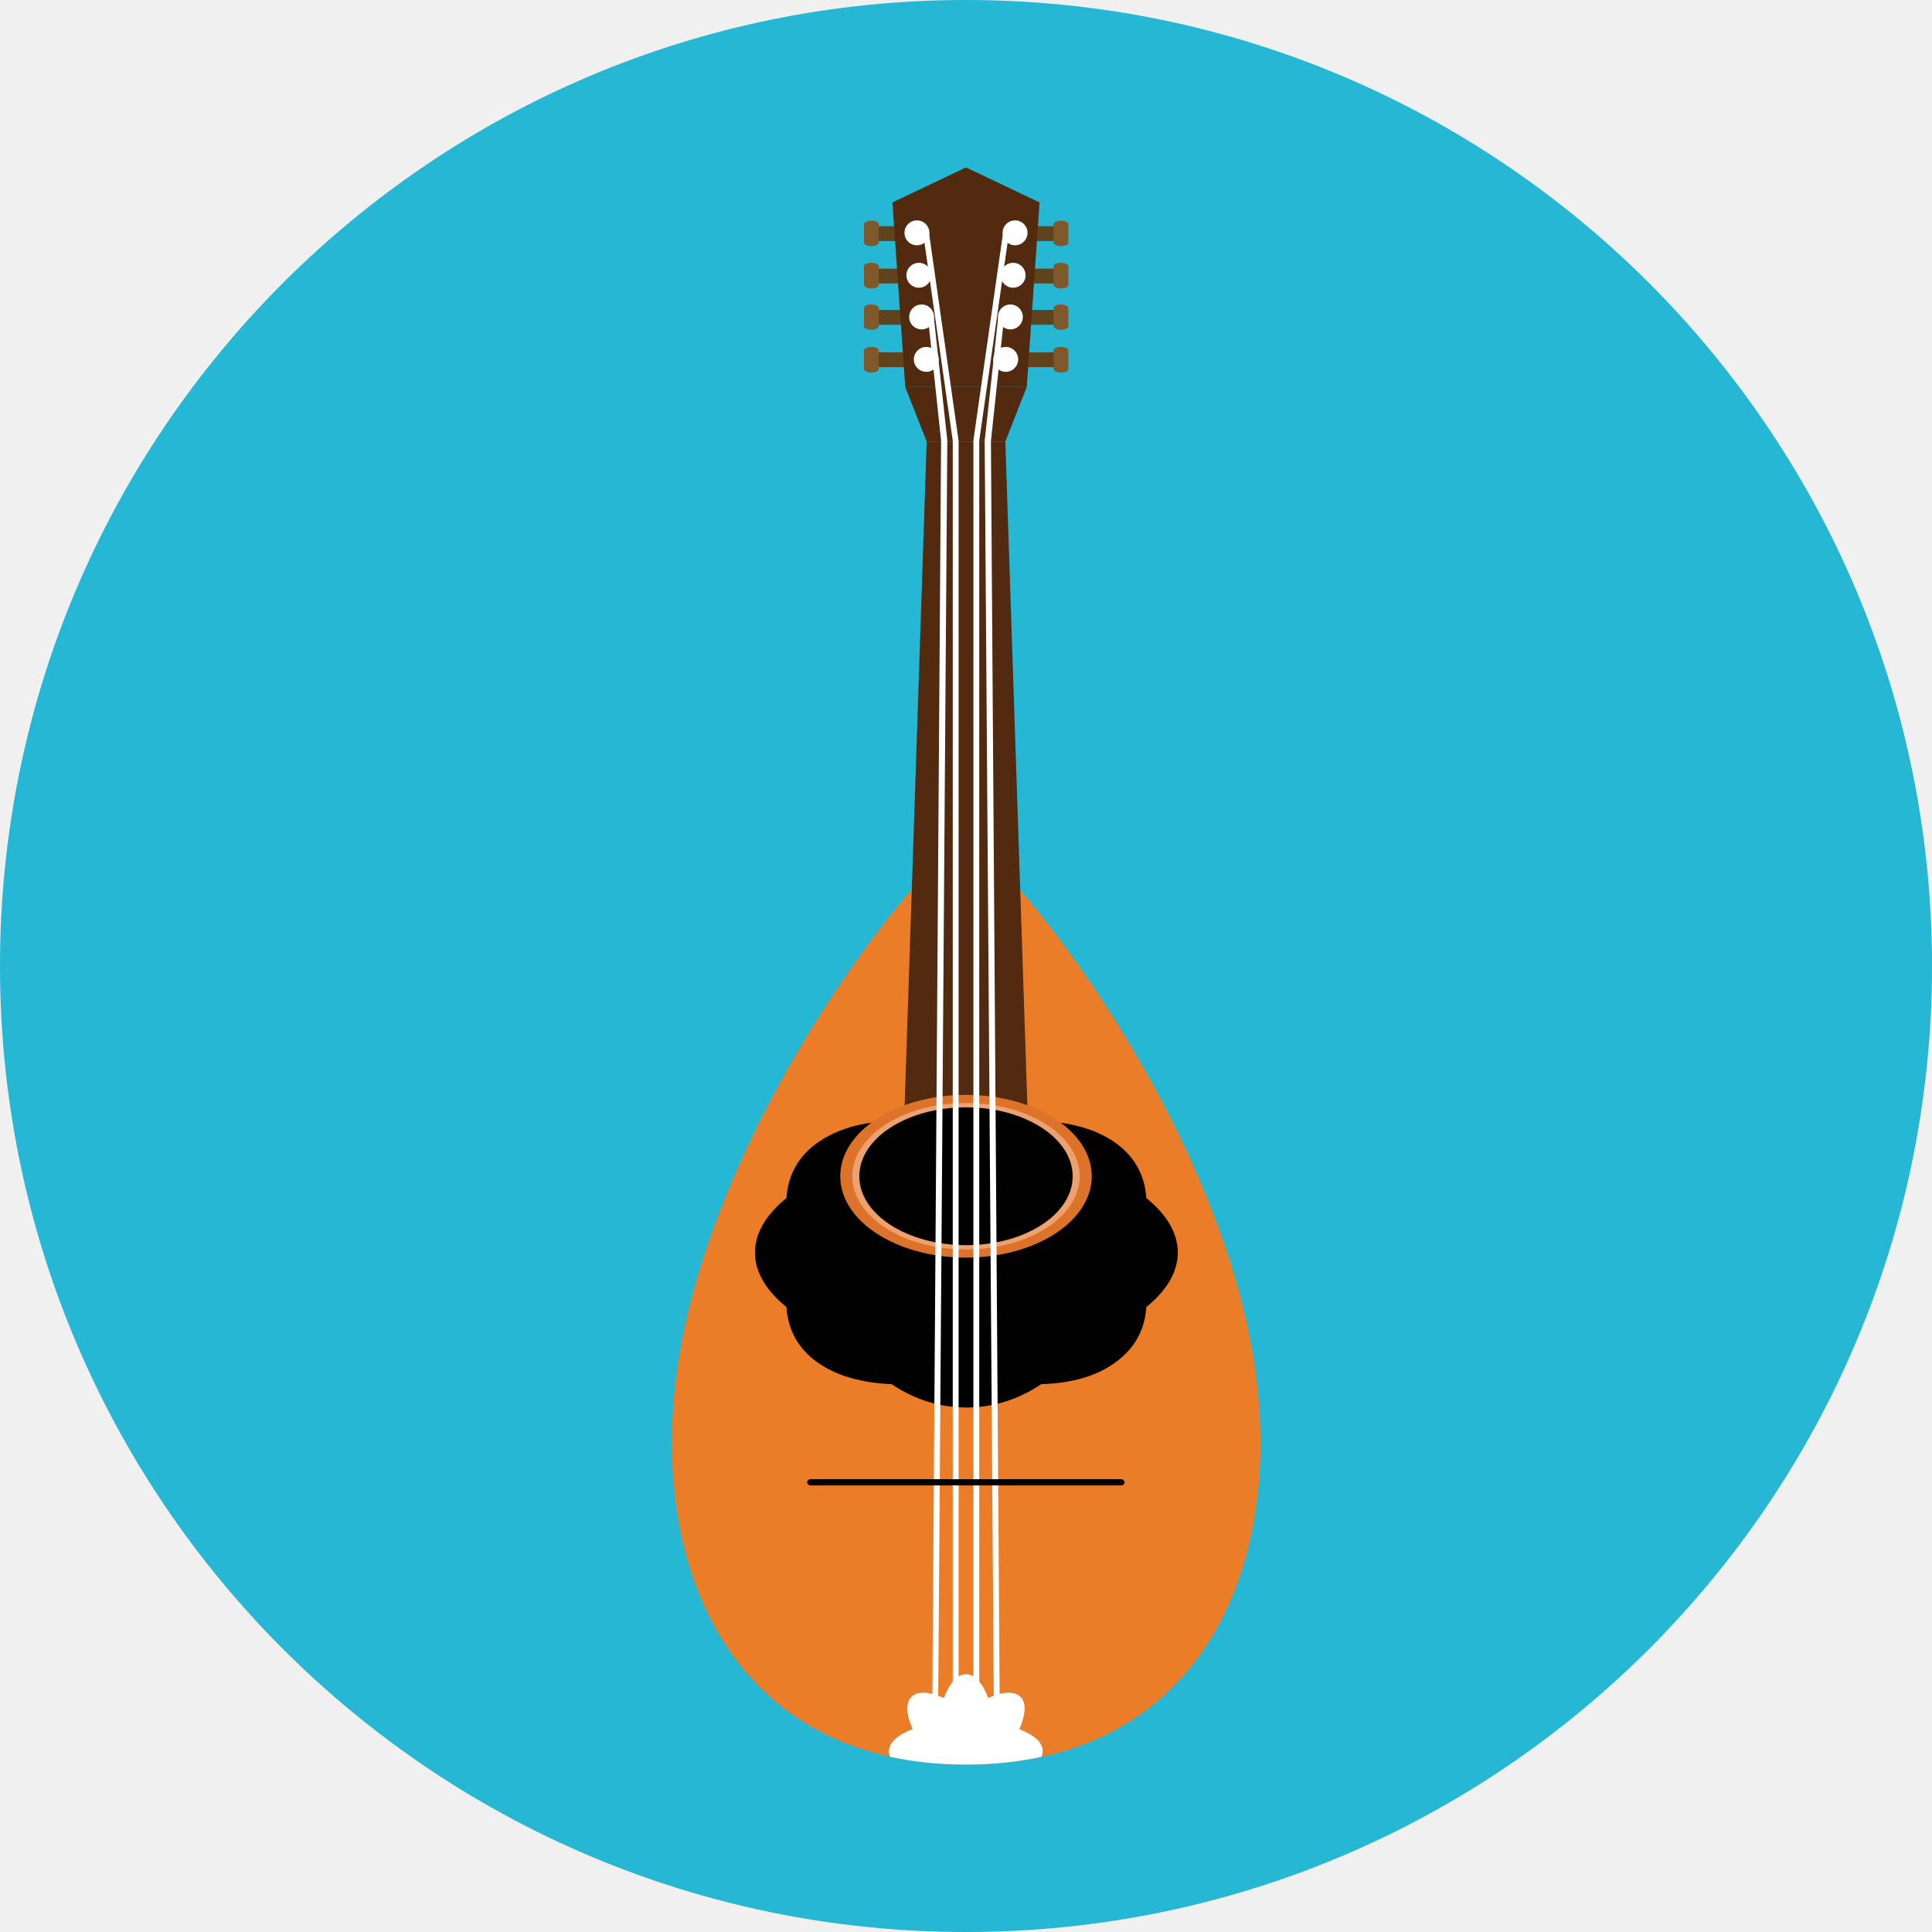
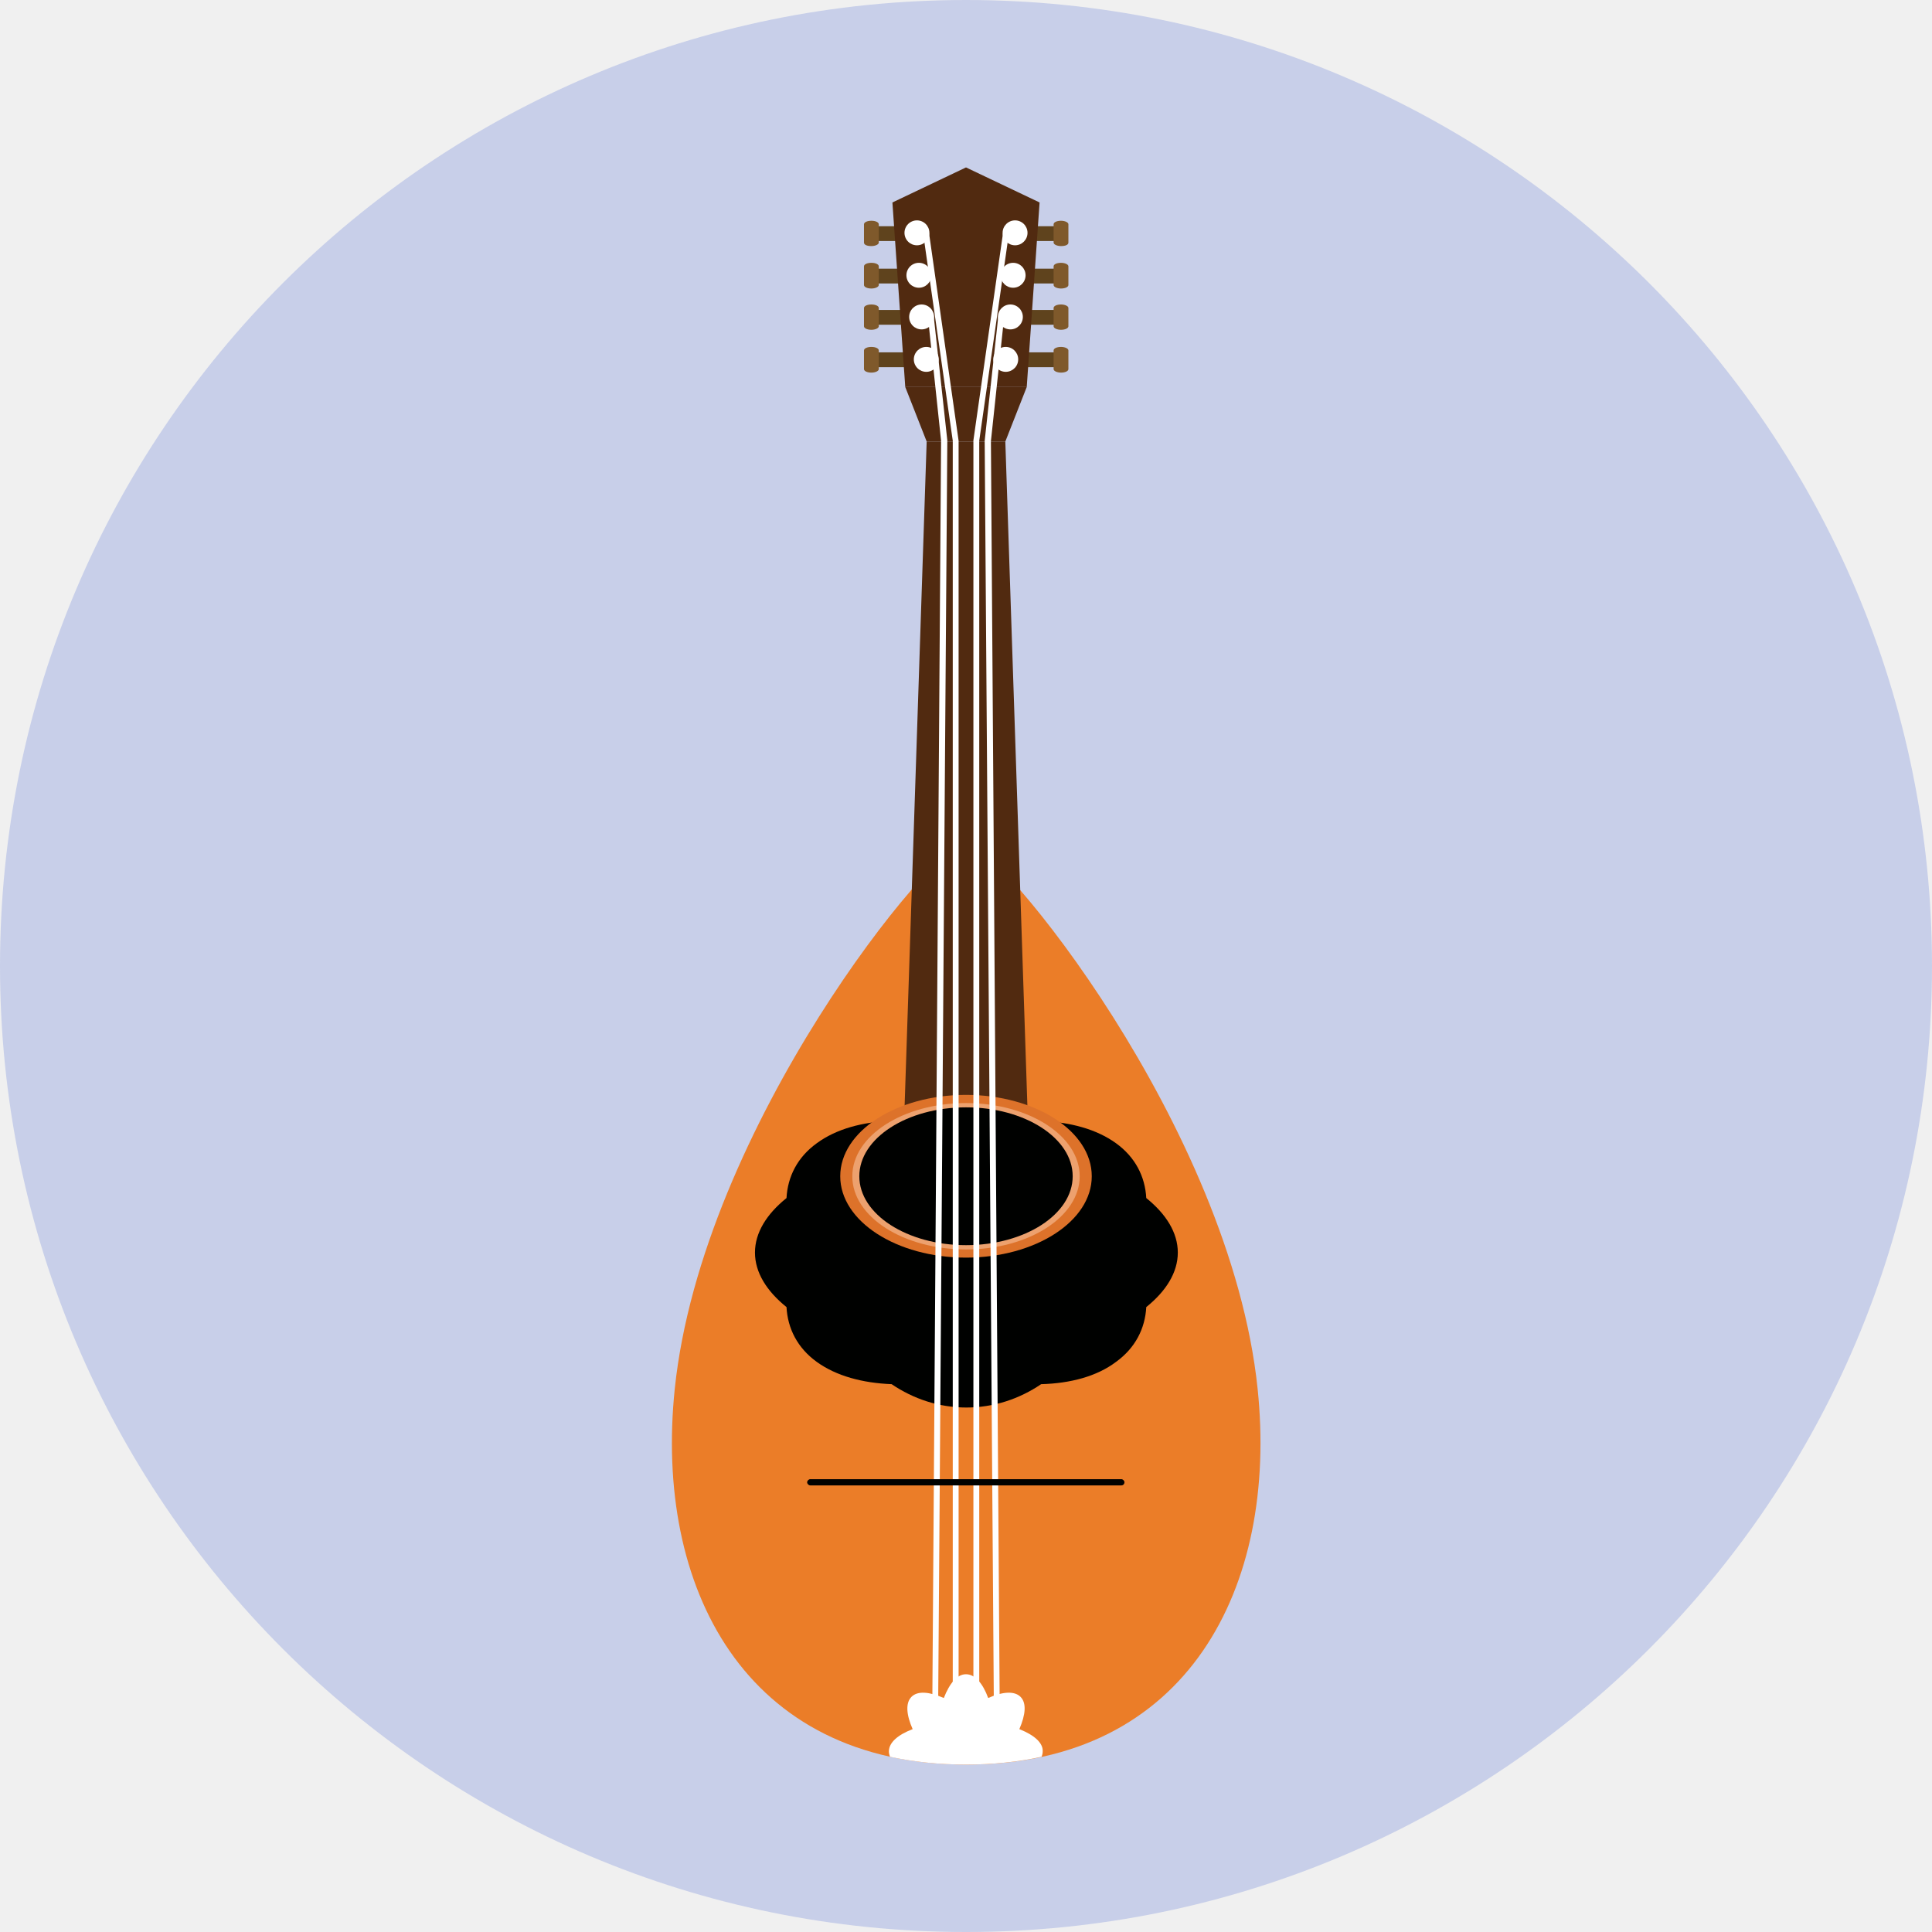
<svg xmlns="http://www.w3.org/2000/svg" version="1.1" id="Layer_1" x="0px" y="0px" viewBox="0 0 496.2 496.2" style="enable-background:new 0 0 496.2 496.2;" xml:space="preserve">
-   <path style="fill:#25B7D3;" d="M496.2,248.1C496.2,111.1,385.1,0,248.1,0S0,111.1,0,248.1s111.1,248.1,248.1,248.1  S496.2,385.1,496.2,248.1z" />
-   <path style="fill:#EB7D28;" d="M323,356.7c-7-67.5-67.1-140.5-75-140.5s-67.7,73.1-74.7,140.5c-5.3,51,18,96.5,74.9,96.5  C305,453.2,328.3,407.7,323,356.7z" />
-   <path style="fill:#000100;" d="M302.5,321.7c0-5.1-3-9.9-8.1-14c-0.3-5.5-2.8-10.5-7.8-14.1s-11.7-5.4-19.2-5.7  c-5.6-3.8-12.2-6-19.2-6s-13.6,2.2-19.2,6c-7.5,0.2-14.3,2.1-19.2,5.7c-5,3.6-7.5,8.6-7.8,14.1c-5.1,4.1-8.1,8.9-8.1,14  s3,9.9,8.1,14c0.3,5.5,2.8,10.5,7.8,14.1s11.7,5.4,19.2,5.7c5.6,3.8,12.2,6,19.2,6s13.6-2.2,19.2-6c7.5-0.2,14.3-2,19.2-5.7  c5-3.6,7.5-8.6,7.8-14.1C299.5,331.6,302.5,326.8,302.5,321.7z" />
-   <polygon style="fill:#512A10;" points="263.9,285 232.3,285 238,113.4 258.2,113.4 " />
-   <ellipse style="fill:#DD722A;" cx="248.1" cy="302.1" rx="32.3" ry="20.9" />
-   <ellipse style="fill:#EDA16E;" cx="248.1" cy="302.1" rx="29.2" ry="18.8" />
-   <ellipse style="fill:#000100;" cx="248.1" cy="302.1" rx="27.4" ry="17.7" />
-   <path style="fill:#5F431D;" d="M271.5,79.6h-6.9c-1,0-1.9,0.8-1.9,1.9s0.8,1.9,1.9,1.9h6.9c1,0,1.9-0.8,1.9-1.9  C273.3,80.4,272.5,79.6,271.5,79.6z" />
-   <path style="fill:#7F592B;" d="M272.5,84.7c-1,0-1.9-0.4-1.9-0.9v-4.7c0-0.5,0.8-0.9,1.9-0.9l0,0c1,0,1.9,0.4,1.9,0.9v4.7  C274.4,84.3,273.6,84.7,272.5,84.7L272.5,84.7z" />
+   <style type="text/css">
+ 	.st0{fill:#C8CFE9;}
+ 	.st1{fill:#EB7D28;}
+ 	.st2{fill:#000100;}
+ 	.st3{fill:#512A10;}
+ 	.st4{fill:#DD722A;}
+ 	.st5{fill:#EDA16E;}
+ 	.st6{fill:#5F431D;}
+ 	.st7{fill:#7F592B;}
+ 	.st8{fill:#FFFFFF;}
+ </style>
+   <path class="st0" d="M496.2,248.1C496.2,111.1,385.1,0,248.1,0S0,111.1,0,248.1s111.1,248.1,248.1,248.1S496.2,385.1,496.2,248.1z" />
+   <path class="st1" d="M323,356.7c-7-67.5-67.1-140.5-75-140.5s-67.7,73.1-74.7,140.5c-5.3,51,18,96.5,74.9,96.5  C305,453.2,328.3,407.7,323,356.7z" />
+   <path class="st2" d="M302.5,321.7c0-5.1-3-9.9-8.1-14c-0.3-5.5-2.8-10.5-7.8-14.1s-11.7-5.4-19.2-5.7c-5.6-3.8-12.2-6-19.2-6  s-13.6,2.2-19.2,6c-7.5,0.2-14.3,2.1-19.2,5.7c-5,3.6-7.5,8.6-7.8,14.1c-5.1,4.1-8.1,8.9-8.1,14s3,9.9,8.1,14  c0.3,5.5,2.8,10.5,7.8,14.1s11.7,5.4,19.2,5.7c5.6,3.8,12.2,6,19.2,6s13.6-2.2,19.2-6c7.5-0.2,14.3-2,19.2-5.7  c5-3.6,7.5-8.6,7.8-14.1C299.5,331.6,302.5,326.8,302.5,321.7z" />
+   <polygon class="st3" points="263.9,285 232.3,285 238,113.4 258.2,113.4 " />
+   <ellipse class="st4" cx="248.1" cy="302.1" rx="32.3" ry="20.9" />
+   <ellipse class="st5" cx="248.1" cy="302.1" rx="29.2" ry="18.8" />
+   <ellipse class="st2" cx="248.1" cy="302.1" rx="27.4" ry="17.7" />
+   <path class="st6" d="M271.5,79.6h-6.9c-1,0-1.9,0.8-1.9,1.9s0.8,1.9,1.9,1.9h6.9c1,0,1.9-0.8,1.9-1.9  C273.3,80.4,272.5,79.6,271.5,79.6z" />
+   <path class="st7" d="M272.5,84.7c-1,0-1.9-0.4-1.9-0.9v-4.7c0-0.5,0.8-0.9,1.9-0.9l0,0c1,0,1.9,0.4,1.9,0.9v4.7  C274.4,84.3,273.6,84.7,272.5,84.7L272.5,84.7z" />
  <g>
-     <path style="fill:#5F431D;" d="M273.3,60c0-1.1-0.8-1.9-1.9-1.9h-15.8c-1,0-1.9,0.8-1.9,1.9s0.8,1.9,1.9,1.9h15.8   C272.5,61.9,273.3,61,273.3,60z" />
-     <path style="fill:#5F431D;" d="M271.5,69h-11c-1,0-1.9,0.8-1.9,1.9c0,1,0.8,1.9,1.9,1.9h11c1,0,1.9-0.8,1.9-1.9   C273.3,69.8,272.5,69,271.5,69z" />
+     <path class="st6" d="M273.3,60c0-1.1-0.8-1.9-1.9-1.9h-15.8c-1,0-1.9,0.8-1.9,1.9s0.8,1.9,1.9,1.9h15.8   C272.5,61.9,273.3,61,273.3,60z" />
+     <path class="st6" d="M271.5,69h-11c-1,0-1.9,0.8-1.9,1.9c0,1,0.8,1.9,1.9,1.9h11c1,0,1.9-0.8,1.9-1.9C273.3,69.8,272.5,69,271.5,69   z" />
  </g>
  <g>
-     <path style="fill:#7F592B;" d="M272.5,63.2c-1,0-1.9-0.4-1.9-0.9v-4.7c0-0.5,0.8-0.9,1.9-0.9l0,0c1,0,1.9,0.4,1.9,0.9v4.7   C274.4,62.9,273.6,63.2,272.5,63.2L272.5,63.2z" />
-     <path style="fill:#7F592B;" d="M272.5,74.1c-1,0-1.9-0.4-1.9-0.9v-4.8c0-0.5,0.8-0.9,1.9-0.9l0,0c1,0,1.9,0.4,1.9,0.9v4.8   C274.4,73.7,273.6,74.1,272.5,74.1L272.5,74.1z" />
+     <path class="st7" d="M272.5,63.2c-1,0-1.9-0.4-1.9-0.9v-4.7c0-0.5,0.8-0.9,1.9-0.9l0,0c1,0,1.9,0.4,1.9,0.9v4.7   C274.4,62.9,273.6,63.2,272.5,63.2L272.5,63.2z" />
+     <path class="st7" d="M272.5,74.1c-1,0-1.9-0.4-1.9-0.9v-4.8c0-0.5,0.8-0.9,1.9-0.9l0,0c1,0,1.9,0.4,1.9,0.9v4.8   C274.4,73.7,273.6,74.1,272.5,74.1L272.5,74.1z" />
  </g>
-   <path style="fill:#5F431D;" d="M273.3,92.4c0-1.1-0.8-1.9-1.9-1.9h-11c-1,0-1.9,0.8-1.9,1.9s0.8,1.9,1.9,1.9h11  C272.5,94.3,273.3,93.5,273.3,92.4" />
-   <path style="fill:#7F592B;" d="M272.5,95.7c-1,0-1.9-0.4-1.9-0.9V90c0-0.5,0.8-0.9,1.9-0.9l0,0c1,0,1.9,0.4,1.9,0.9v4.8  C274.4,95.3,273.6,95.7,272.5,95.7L272.5,95.7z" />
-   <path style="fill:#5F431D;" d="M224.9,79.6h6.9c1,0,1.9,0.8,1.9,1.9s-0.8,1.9-1.9,1.9h-6.9c-1,0-1.9-0.8-1.9-1.9  C223,80.4,223.8,79.6,224.9,79.6z" />
-   <path style="fill:#7F592B;" d="M223.8,84.7c1,0,1.9-0.4,1.9-0.9v-4.7c0-0.5-0.8-0.9-1.9-0.9l0,0c-1.1,0-1.9,0.4-1.9,0.9v4.7  C221.9,84.3,222.7,84.7,223.8,84.7L223.8,84.7z" />
+   <path class="st6" d="M273.3,92.4c0-1.1-0.8-1.9-1.9-1.9h-11c-1,0-1.9,0.8-1.9,1.9s0.8,1.9,1.9,1.9h11  C272.5,94.3,273.3,93.5,273.3,92.4" />
+   <path class="st7" d="M272.5,95.7c-1,0-1.9-0.4-1.9-0.9V90c0-0.5,0.8-0.9,1.9-0.9l0,0c1,0,1.9,0.4,1.9,0.9v4.8  C274.4,95.3,273.6,95.7,272.5,95.7L272.5,95.7z" />
+   <path class="st6" d="M224.9,79.6h6.9c1,0,1.9,0.8,1.9,1.9s-0.8,1.9-1.9,1.9h-6.9c-1,0-1.9-0.8-1.9-1.9S223.8,79.6,224.9,79.6z" />
+   <path class="st7" d="M223.8,84.7c1,0,1.9-0.4,1.9-0.9v-4.7c0-0.5-0.8-0.9-1.9-0.9l0,0c-1.1,0-1.9,0.4-1.9,0.9v4.7  C221.9,84.3,222.7,84.7,223.8,84.7L223.8,84.7z" />
  <g>
-     <path style="fill:#5F431D;" d="M223,60c0-1.1,0.8-1.9,1.9-1.9h15.8c1,0,1.9,0.8,1.9,1.9s-0.8,1.9-1.9,1.9h-15.8   C223.8,61.9,223,61,223,60z" />
-     <path style="fill:#5F431D;" d="M224.9,69h11c1,0,1.9,0.8,1.9,1.9c0,1-0.8,1.9-1.9,1.9h-11c-1,0-1.9-0.8-1.9-1.9   C223,69.8,223.8,69,224.9,69z" />
+     <path class="st6" d="M223,60c0-1.1,0.8-1.9,1.9-1.9h15.8c1,0,1.9,0.8,1.9,1.9s-0.8,1.9-1.9,1.9h-15.8C223.8,61.9,223,61,223,60z" />
+     <path class="st6" d="M224.9,69h11c1,0,1.9,0.8,1.9,1.9c0,1-0.8,1.9-1.9,1.9h-11c-1,0-1.9-0.8-1.9-1.9S223.8,69,224.9,69z" />
  </g>
  <g>
-     <path style="fill:#7F592B;" d="M223.8,63.2c1,0,1.9-0.4,1.9-0.9v-4.7c0-0.5-0.8-0.9-1.9-0.9l0,0c-1.1,0-1.9,0.4-1.9,0.9v4.7   C221.9,62.9,222.7,63.2,223.8,63.2L223.8,63.2z" />
-     <path style="fill:#7F592B;" d="M223.8,74.1c1,0,1.9-0.4,1.9-0.9v-4.8c0-0.5-0.8-0.9-1.9-0.9l0,0c-1.1,0-1.9,0.4-1.9,0.9v4.8   C221.9,73.7,222.7,74.1,223.8,74.1L223.8,74.1z" />
+     <path class="st7" d="M223.8,63.2c1,0,1.9-0.4,1.9-0.9v-4.7c0-0.5-0.8-0.9-1.9-0.9l0,0c-1.1,0-1.9,0.4-1.9,0.9v4.7   C221.9,62.9,222.7,63.2,223.8,63.2L223.8,63.2z" />
+     <path class="st7" d="M223.8,74.1c1,0,1.9-0.4,1.9-0.9v-4.8c0-0.5-0.8-0.9-1.9-0.9l0,0c-1.1,0-1.9,0.4-1.9,0.9v4.8   C221.9,73.7,222.7,74.1,223.8,74.1L223.8,74.1z" />
  </g>
-   <path style="fill:#5F431D;" d="M223,92.4c0-1.1,0.8-1.9,1.9-1.9h11c1,0,1.9,0.8,1.9,1.9s-0.8,1.9-1.9,1.9h-11  C223.8,94.3,223,93.5,223,92.4" />
-   <path style="fill:#7F592B;" d="M223.8,95.7c1,0,1.9-0.4,1.9-0.9V90c0-0.5-0.8-0.9-1.9-0.9l0,0c-1.1,0-1.9,0.4-1.9,0.9v4.8  C221.9,95.3,222.7,95.7,223.8,95.7L223.8,95.7z" />
-   <path style="fill:#FFFFFF;" d="M261.8,444.1c1.6-3.7,1.9-6.7,0.3-8.3c-1.6-1.6-4.7-1.3-8.3,0.3c-1.4-3.8-3.4-6.1-5.7-6.1  s-4.2,2.3-5.7,6.1c-3.7-1.6-6.7-1.9-8.3-0.3s-1.3,4.7,0.3,8.3c-3.7,1.4-6.1,3.4-6.1,5.7c0,0.5,0.1,0.9,0.3,1.4c6,1.3,12.5,2,19.5,2  s13.5-0.7,19.4-2c0.2-0.5,0.3-0.9,0.3-1.4C267.9,447.6,265.6,445.6,261.8,444.1z" />
+   <path class="st6" d="M223,92.4c0-1.1,0.8-1.9,1.9-1.9h11c1,0,1.9,0.8,1.9,1.9s-0.8,1.9-1.9,1.9h-11C223.8,94.3,223,93.5,223,92.4" />
+   <path class="st7" d="M223.8,95.7c1,0,1.9-0.4,1.9-0.9V90c0-0.5-0.8-0.9-1.9-0.9l0,0c-1.1,0-1.9,0.4-1.9,0.9v4.8  C221.9,95.3,222.7,95.7,223.8,95.7L223.8,95.7z" />
+   <path class="st8" d="M261.8,444.1c1.6-3.7,1.9-6.7,0.3-8.3c-1.6-1.6-4.7-1.3-8.3,0.3c-1.4-3.8-3.4-6.1-5.7-6.1s-4.2,2.3-5.7,6.1  c-3.7-1.6-6.7-1.9-8.3-0.3s-1.3,4.7,0.3,8.3c-3.7,1.4-6.1,3.4-6.1,5.7c0,0.5,0.1,0.9,0.3,1.4c6,1.3,12.5,2,19.5,2s13.5-0.7,19.4-2  c0.2-0.5,0.3-0.9,0.3-1.4C267.9,447.6,265.6,445.6,261.8,444.1z" />
  <g>
-     <polygon style="fill:#512A10;" points="263.7,99.4 232.5,99.4 229.2,52 248.1,43 267,52  " />
-     <polygon style="fill:#512A10;" points="258.2,113.4 238,113.4 232.5,99.4 263.7,99.4  " />
+     <polygon class="st3" points="263.7,99.4 232.5,99.4 229.2,52 248.1,43 267,52  " />
+     <polygon class="st3" points="258.2,113.4 238,113.4 232.5,99.4 263.7,99.4  " />
  </g>
  <g>
-     <polygon style="fill:#FFFFFF;" points="240.9,444.5 239.4,444.5 241.7,113.2 238.3,81.2 239.8,81.1 243.3,113.1  " />
-     <polygon style="fill:#FFFFFF;" points="246.2,444.5 244.7,444.5 244.7,113.2 237.1,60 238.6,59.8 246.2,113.2  " />
-     <polygon style="fill:#FFFFFF;" points="251.5,444.5 250,444.5 250,113.1 250,113.1 257.6,59.9 259.1,60.1 251.5,113.2  " />
-     <polygon style="fill:#FFFFFF;" points="255.3,444.5 252.9,113.2 256.4,81.2 257.9,81.4 254.5,113.3 256.8,444.5  " />
+     <polygon class="st8" points="240.9,444.5 239.4,444.5 241.7,113.2 238.3,81.2 239.8,81.1 243.3,113.1  " />
+     <polygon class="st8" points="246.2,444.5 244.7,444.5 244.7,113.2 237.1,60 238.6,59.8 246.2,113.2  " />
+     <polygon class="st8" points="251.5,444.5 250,444.5 250,113.1 250,113.1 257.6,59.9 259.1,60.1 251.5,113.2  " />
+     <polygon class="st8" points="255.3,444.5 252.9,113.2 256.4,81.2 257.9,81.4 254.5,113.3 256.8,444.5  " />
  </g>
-   <path style="fill:#000100;" d="M288,381.5h-79.9c-0.4,0-0.8-0.4-0.8-0.8s0.4-0.8,0.8-0.8H288c0.4,0,0.8,0.4,0.8,0.8  C288.8,381.1,288.5,381.5,288,381.5z" />
+   <path class="st2" d="M288,381.5h-79.9c-0.4,0-0.8-0.4-0.8-0.8s0.4-0.8,0.8-0.8H288c0.4,0,0.8,0.4,0.8,0.8S288.5,381.5,288,381.5z" />
  <g>
-     <circle style="fill:#FFFFFF;" cx="235.5" cy="59.8" r="3.2" />
-     <circle style="fill:#FFFFFF;" cx="237.9" cy="92.3" r="3.2" />
-     <circle style="fill:#FFFFFF;" cx="236.7" cy="81.4" r="3.2" />
-     <circle style="fill:#FFFFFF;" cx="236" cy="70.7" r="3.2" />
-     <circle style="fill:#FFFFFF;" cx="260.7" cy="59.8" r="3.2" />
-     <circle style="fill:#FFFFFF;" cx="258.3" cy="92.3" r="3.2" />
-     <circle style="fill:#FFFFFF;" cx="259.5" cy="81.4" r="3.2" />
-     <circle style="fill:#FFFFFF;" cx="260.2" cy="70.7" r="3.2" />
+     <circle class="st8" cx="235.5" cy="59.8" r="3.2" />
+     <circle class="st8" cx="237.9" cy="92.3" r="3.2" />
+     <circle class="st8" cx="236.7" cy="81.4" r="3.2" />
+     <circle class="st8" cx="236" cy="70.7" r="3.2" />
+     <circle class="st8" cx="260.7" cy="59.8" r="3.2" />
+     <ellipse transform="matrix(0.1602 -0.9871 0.9871 0.1602 125.8168 332.4799)" class="st8" cx="258.3" cy="92.3" rx="3.2" ry="3.2" />
+     <circle class="st8" cx="259.5" cy="81.4" r="3.2" />
+     <circle class="st8" cx="260.2" cy="70.7" r="3.2" />
  </g>
-   <g>
- </g>
-   <g>
- </g>
-   <g>
- </g>
-   <g>
- </g>
-   <g>
- </g>
-   <g>
- </g>
-   <g>
- </g>
-   <g>
- </g>
-   <g>
- </g>
-   <g>
- </g>
-   <g>
- </g>
-   <g>
- </g>
-   <g>
- </g>
-   <g>
- </g>
-   <g>
- </g>
</svg>
